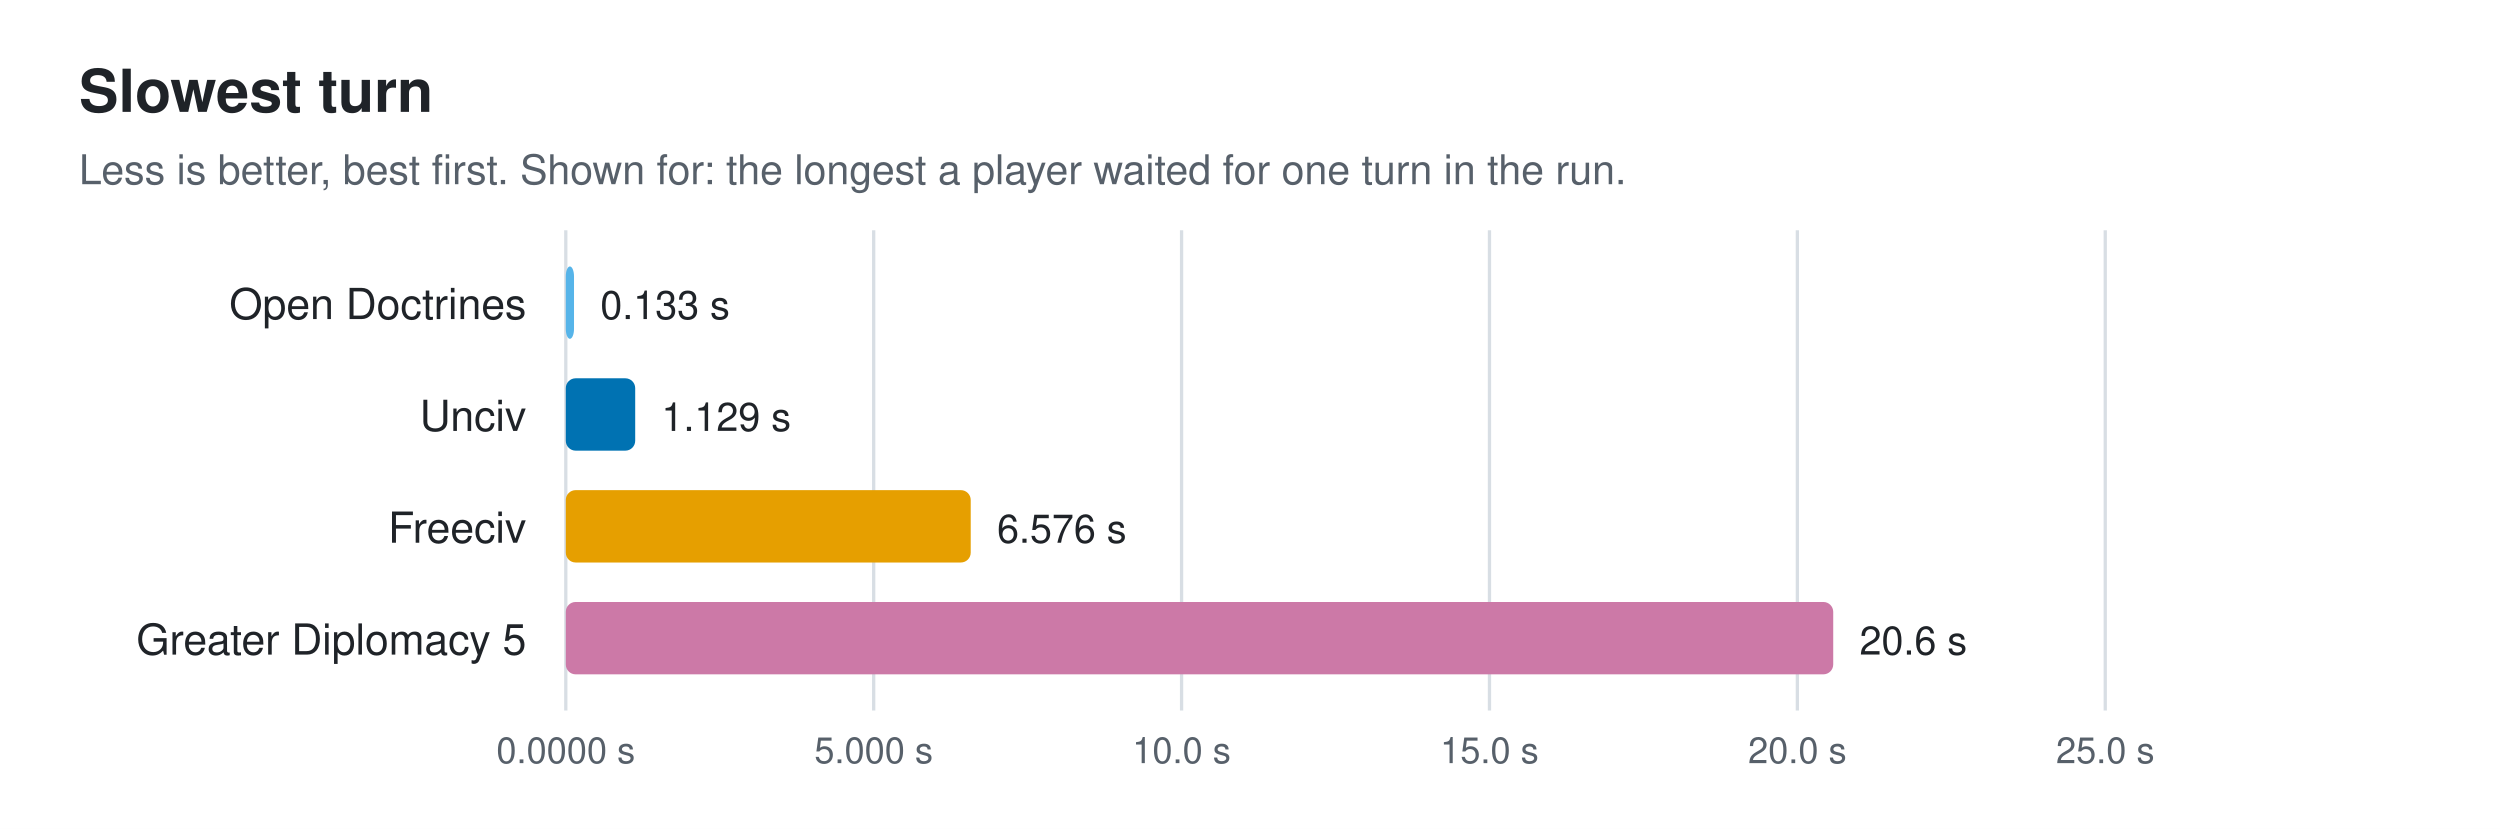
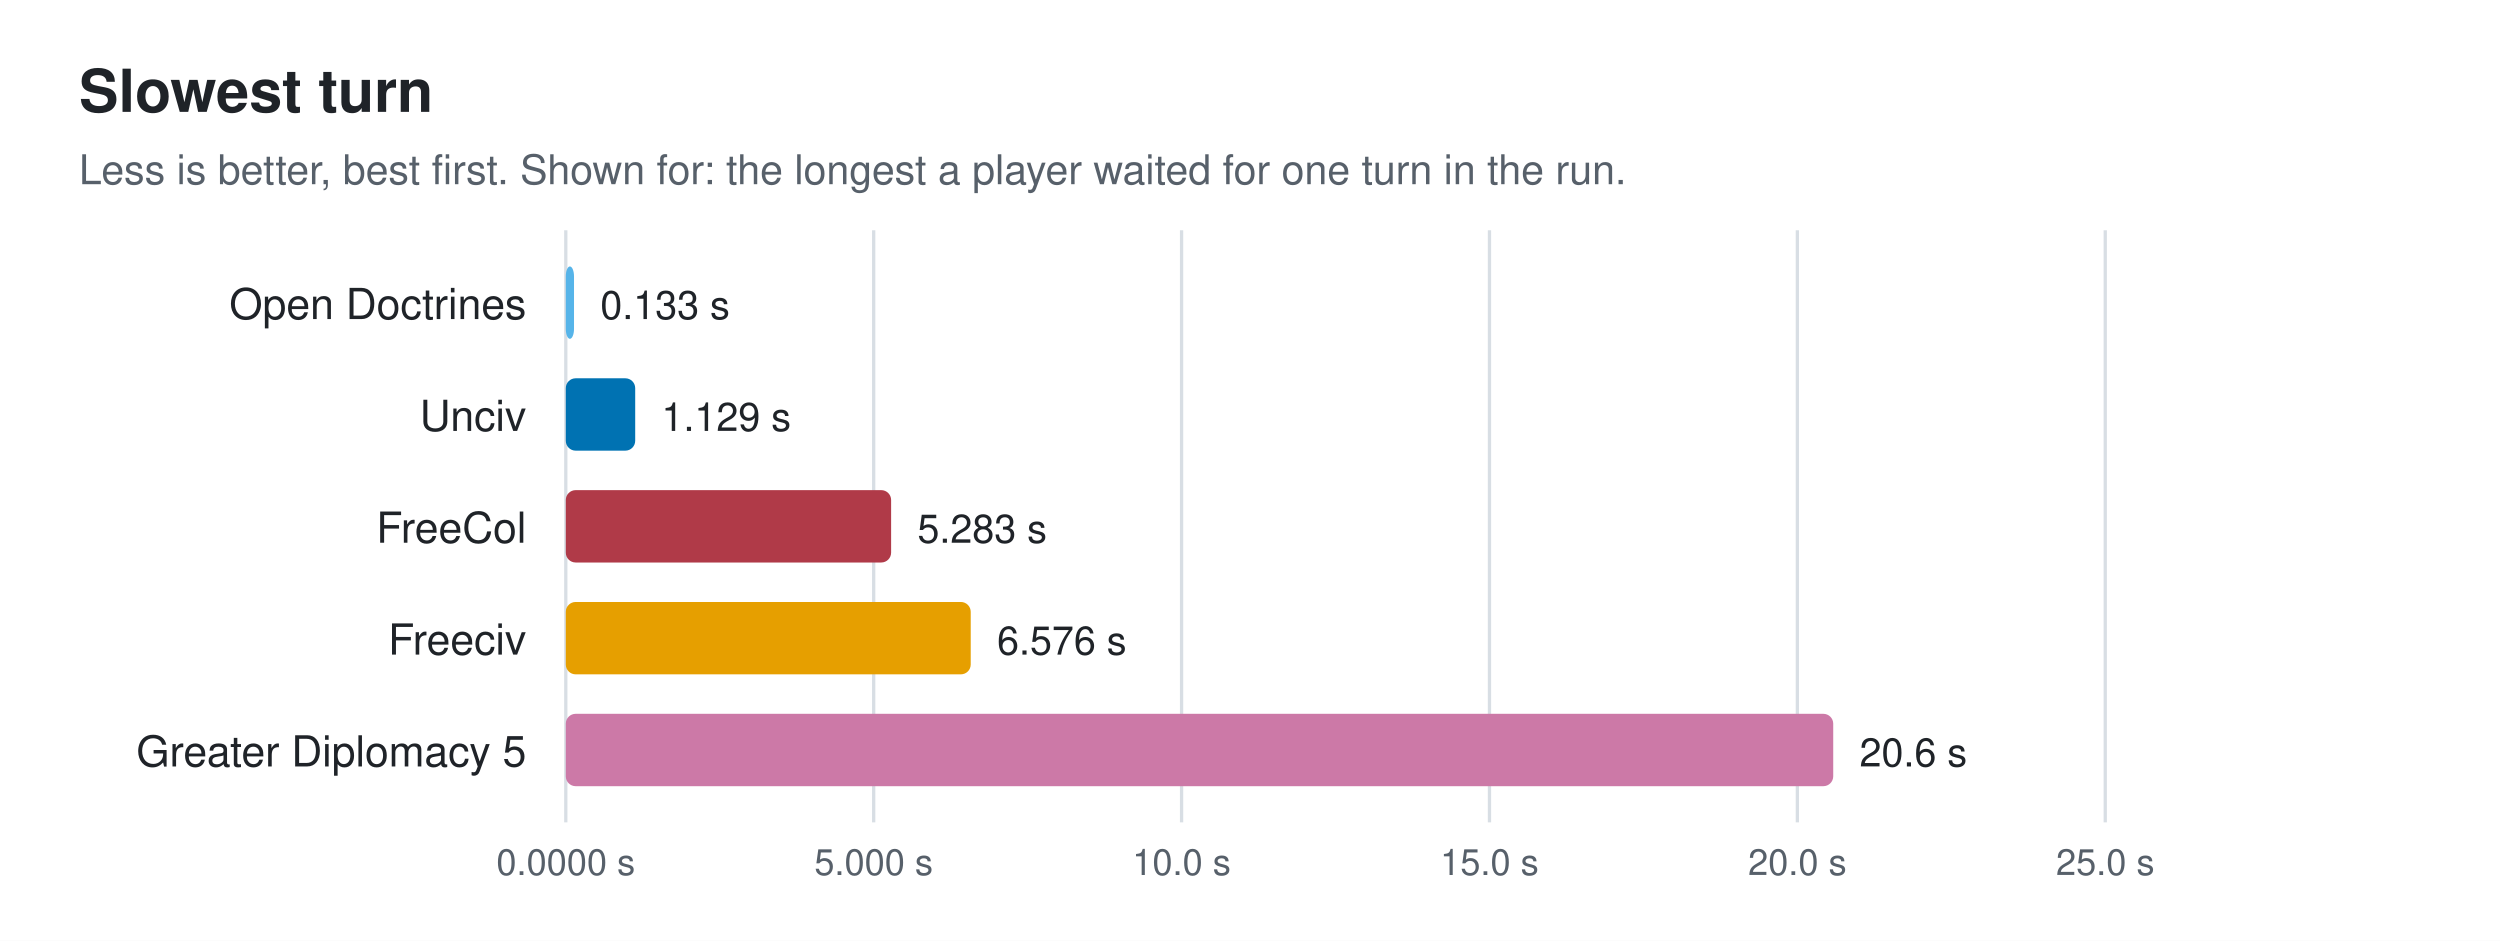
- <svg xmlns="http://www.w3.org/2000/svg" viewBox="0 0 760 252" width="760" height="252" role="img" aria-label="Slowest turn">
-   <rect width="760" height="252" fill="#FFFFFF" />
+ <svg xmlns="http://www.w3.org/2000/svg" viewBox="0 0 760 286" width="760" height="286" role="img" aria-label="Slowest turn">
+   <rect width="760" height="286" fill="#FFFFFF" />
  <text x="24" y="34" font-family="Helvetica Neue,Helvetica,Arial,DejaVu Sans,sans-serif" font-size="18" font-weight="600" fill="#1F2328">Slowest turn</text>
  <text x="24" y="56" font-family="Helvetica Neue,Helvetica,Arial,DejaVu Sans,sans-serif" font-size="12.5" fill="#57606A">Less is better, best first. Shown for: the longest a player waited for one turn in the run.</text>
-   <line x1="172.0" y1="70" x2="172.0" y2="216" stroke="#D8DEE4" stroke-width="1" />
-   <text x="172.0" y="232" font-family="Helvetica Neue,Helvetica,Arial,DejaVu Sans,sans-serif" font-size="11" fill="#57606A" text-anchor="middle">0.0000 s</text>
-   <line x1="265.6" y1="70" x2="265.6" y2="216" stroke="#D8DEE4" stroke-width="1" />
-   <text x="265.6" y="232" font-family="Helvetica Neue,Helvetica,Arial,DejaVu Sans,sans-serif" font-size="11" fill="#57606A" text-anchor="middle">5.000 s</text>
-   <line x1="359.2" y1="70" x2="359.2" y2="216" stroke="#D8DEE4" stroke-width="1" />
-   <text x="359.2" y="232" font-family="Helvetica Neue,Helvetica,Arial,DejaVu Sans,sans-serif" font-size="11" fill="#57606A" text-anchor="middle">10.0 s</text>
-   <line x1="452.8" y1="70" x2="452.8" y2="216" stroke="#D8DEE4" stroke-width="1" />
-   <text x="452.8" y="232" font-family="Helvetica Neue,Helvetica,Arial,DejaVu Sans,sans-serif" font-size="11" fill="#57606A" text-anchor="middle">15.0 s</text>
-   <line x1="546.4" y1="70" x2="546.4" y2="216" stroke="#D8DEE4" stroke-width="1" />
-   <text x="546.4" y="232" font-family="Helvetica Neue,Helvetica,Arial,DejaVu Sans,sans-serif" font-size="11" fill="#57606A" text-anchor="middle">20.0 s</text>
-   <line x1="640.0" y1="70" x2="640.0" y2="216" stroke="#D8DEE4" stroke-width="1" />
-   <text x="640.0" y="232" font-family="Helvetica Neue,Helvetica,Arial,DejaVu Sans,sans-serif" font-size="11" fill="#57606A" text-anchor="middle">25.0 s</text>
+   <line x1="172.0" y1="70" x2="172.0" y2="250" stroke="#D8DEE4" stroke-width="1" />
+   <text x="172.0" y="266" font-family="Helvetica Neue,Helvetica,Arial,DejaVu Sans,sans-serif" font-size="11" fill="#57606A" text-anchor="middle">0.0000 s</text>
+   <line x1="265.6" y1="70" x2="265.6" y2="250" stroke="#D8DEE4" stroke-width="1" />
+   <text x="265.6" y="266" font-family="Helvetica Neue,Helvetica,Arial,DejaVu Sans,sans-serif" font-size="11" fill="#57606A" text-anchor="middle">5.000 s</text>
+   <line x1="359.2" y1="70" x2="359.2" y2="250" stroke="#D8DEE4" stroke-width="1" />
+   <text x="359.2" y="266" font-family="Helvetica Neue,Helvetica,Arial,DejaVu Sans,sans-serif" font-size="11" fill="#57606A" text-anchor="middle">10.0 s</text>
+   <line x1="452.8" y1="70" x2="452.8" y2="250" stroke="#D8DEE4" stroke-width="1" />
+   <text x="452.8" y="266" font-family="Helvetica Neue,Helvetica,Arial,DejaVu Sans,sans-serif" font-size="11" fill="#57606A" text-anchor="middle">15.0 s</text>
+   <line x1="546.4" y1="70" x2="546.4" y2="250" stroke="#D8DEE4" stroke-width="1" />
+   <text x="546.4" y="266" font-family="Helvetica Neue,Helvetica,Arial,DejaVu Sans,sans-serif" font-size="11" fill="#57606A" text-anchor="middle">20.0 s</text>
+   <line x1="640.0" y1="70" x2="640.0" y2="250" stroke="#D8DEE4" stroke-width="1" />
+   <text x="640.0" y="266" font-family="Helvetica Neue,Helvetica,Arial,DejaVu Sans,sans-serif" font-size="11" fill="#57606A" text-anchor="middle">25.0 s</text>
  <text x="160" y="97" font-family="Helvetica Neue,Helvetica,Arial,DejaVu Sans,sans-serif" font-size="13" fill="#1F2328" text-anchor="end">Open Doctrines</text>
  <rect x="172" y="81" width="2.5" height="22" rx="3" fill="#56B4E9" />
  <text x="182.5" y="97" font-family="Helvetica Neue,Helvetica,Arial,DejaVu Sans,sans-serif" font-size="12" fill="#1F2328">0.133 s</text>
  <text x="160" y="131" font-family="Helvetica Neue,Helvetica,Arial,DejaVu Sans,sans-serif" font-size="13" fill="#1F2328" text-anchor="end">Unciv</text>
  <rect x="172" y="115" width="21.1" height="22" rx="3" fill="#0072B2" />
  <text x="201.1" y="131" font-family="Helvetica Neue,Helvetica,Arial,DejaVu Sans,sans-serif" font-size="12" fill="#1F2328">1.129 s</text>
-   <text x="160" y="165" font-family="Helvetica Neue,Helvetica,Arial,DejaVu Sans,sans-serif" font-size="13" fill="#1F2328" text-anchor="end">Freeciv</text>
-   <rect x="172" y="149" width="123.1" height="22" rx="3" fill="#E69F00" />
-   <text x="303.1" y="165" font-family="Helvetica Neue,Helvetica,Arial,DejaVu Sans,sans-serif" font-size="12" fill="#1F2328">6.576 s</text>
-   <text x="160" y="199" font-family="Helvetica Neue,Helvetica,Arial,DejaVu Sans,sans-serif" font-size="13" fill="#1F2328" text-anchor="end">Greater Diplomacy 5</text>
-   <rect x="172" y="183" width="385.3" height="22" rx="3" fill="#CC79A7" />
-   <text x="565.3" y="199" font-family="Helvetica Neue,Helvetica,Arial,DejaVu Sans,sans-serif" font-size="12" fill="#1F2328">20.6 s</text>
+   <text x="160" y="165" font-family="Helvetica Neue,Helvetica,Arial,DejaVu Sans,sans-serif" font-size="13" fill="#1F2328" text-anchor="end">FreeCol</text>
+   <rect x="172" y="149" width="98.9" height="22" rx="3" fill="#B03A48" />
+   <text x="278.9" y="165" font-family="Helvetica Neue,Helvetica,Arial,DejaVu Sans,sans-serif" font-size="12" fill="#1F2328">5.283 s</text>
+   <text x="160" y="199" font-family="Helvetica Neue,Helvetica,Arial,DejaVu Sans,sans-serif" font-size="13" fill="#1F2328" text-anchor="end">Freeciv</text>
+   <rect x="172" y="183" width="123.1" height="22" rx="3" fill="#E69F00" />
+   <text x="303.1" y="199" font-family="Helvetica Neue,Helvetica,Arial,DejaVu Sans,sans-serif" font-size="12" fill="#1F2328">6.576 s</text>
+   <text x="160" y="233" font-family="Helvetica Neue,Helvetica,Arial,DejaVu Sans,sans-serif" font-size="13" fill="#1F2328" text-anchor="end">Greater Diplomacy 5</text>
+   <rect x="172" y="217" width="385.3" height="22" rx="3" fill="#CC79A7" />
+   <text x="565.3" y="233" font-family="Helvetica Neue,Helvetica,Arial,DejaVu Sans,sans-serif" font-size="12" fill="#1F2328">20.6 s</text>
</svg>
